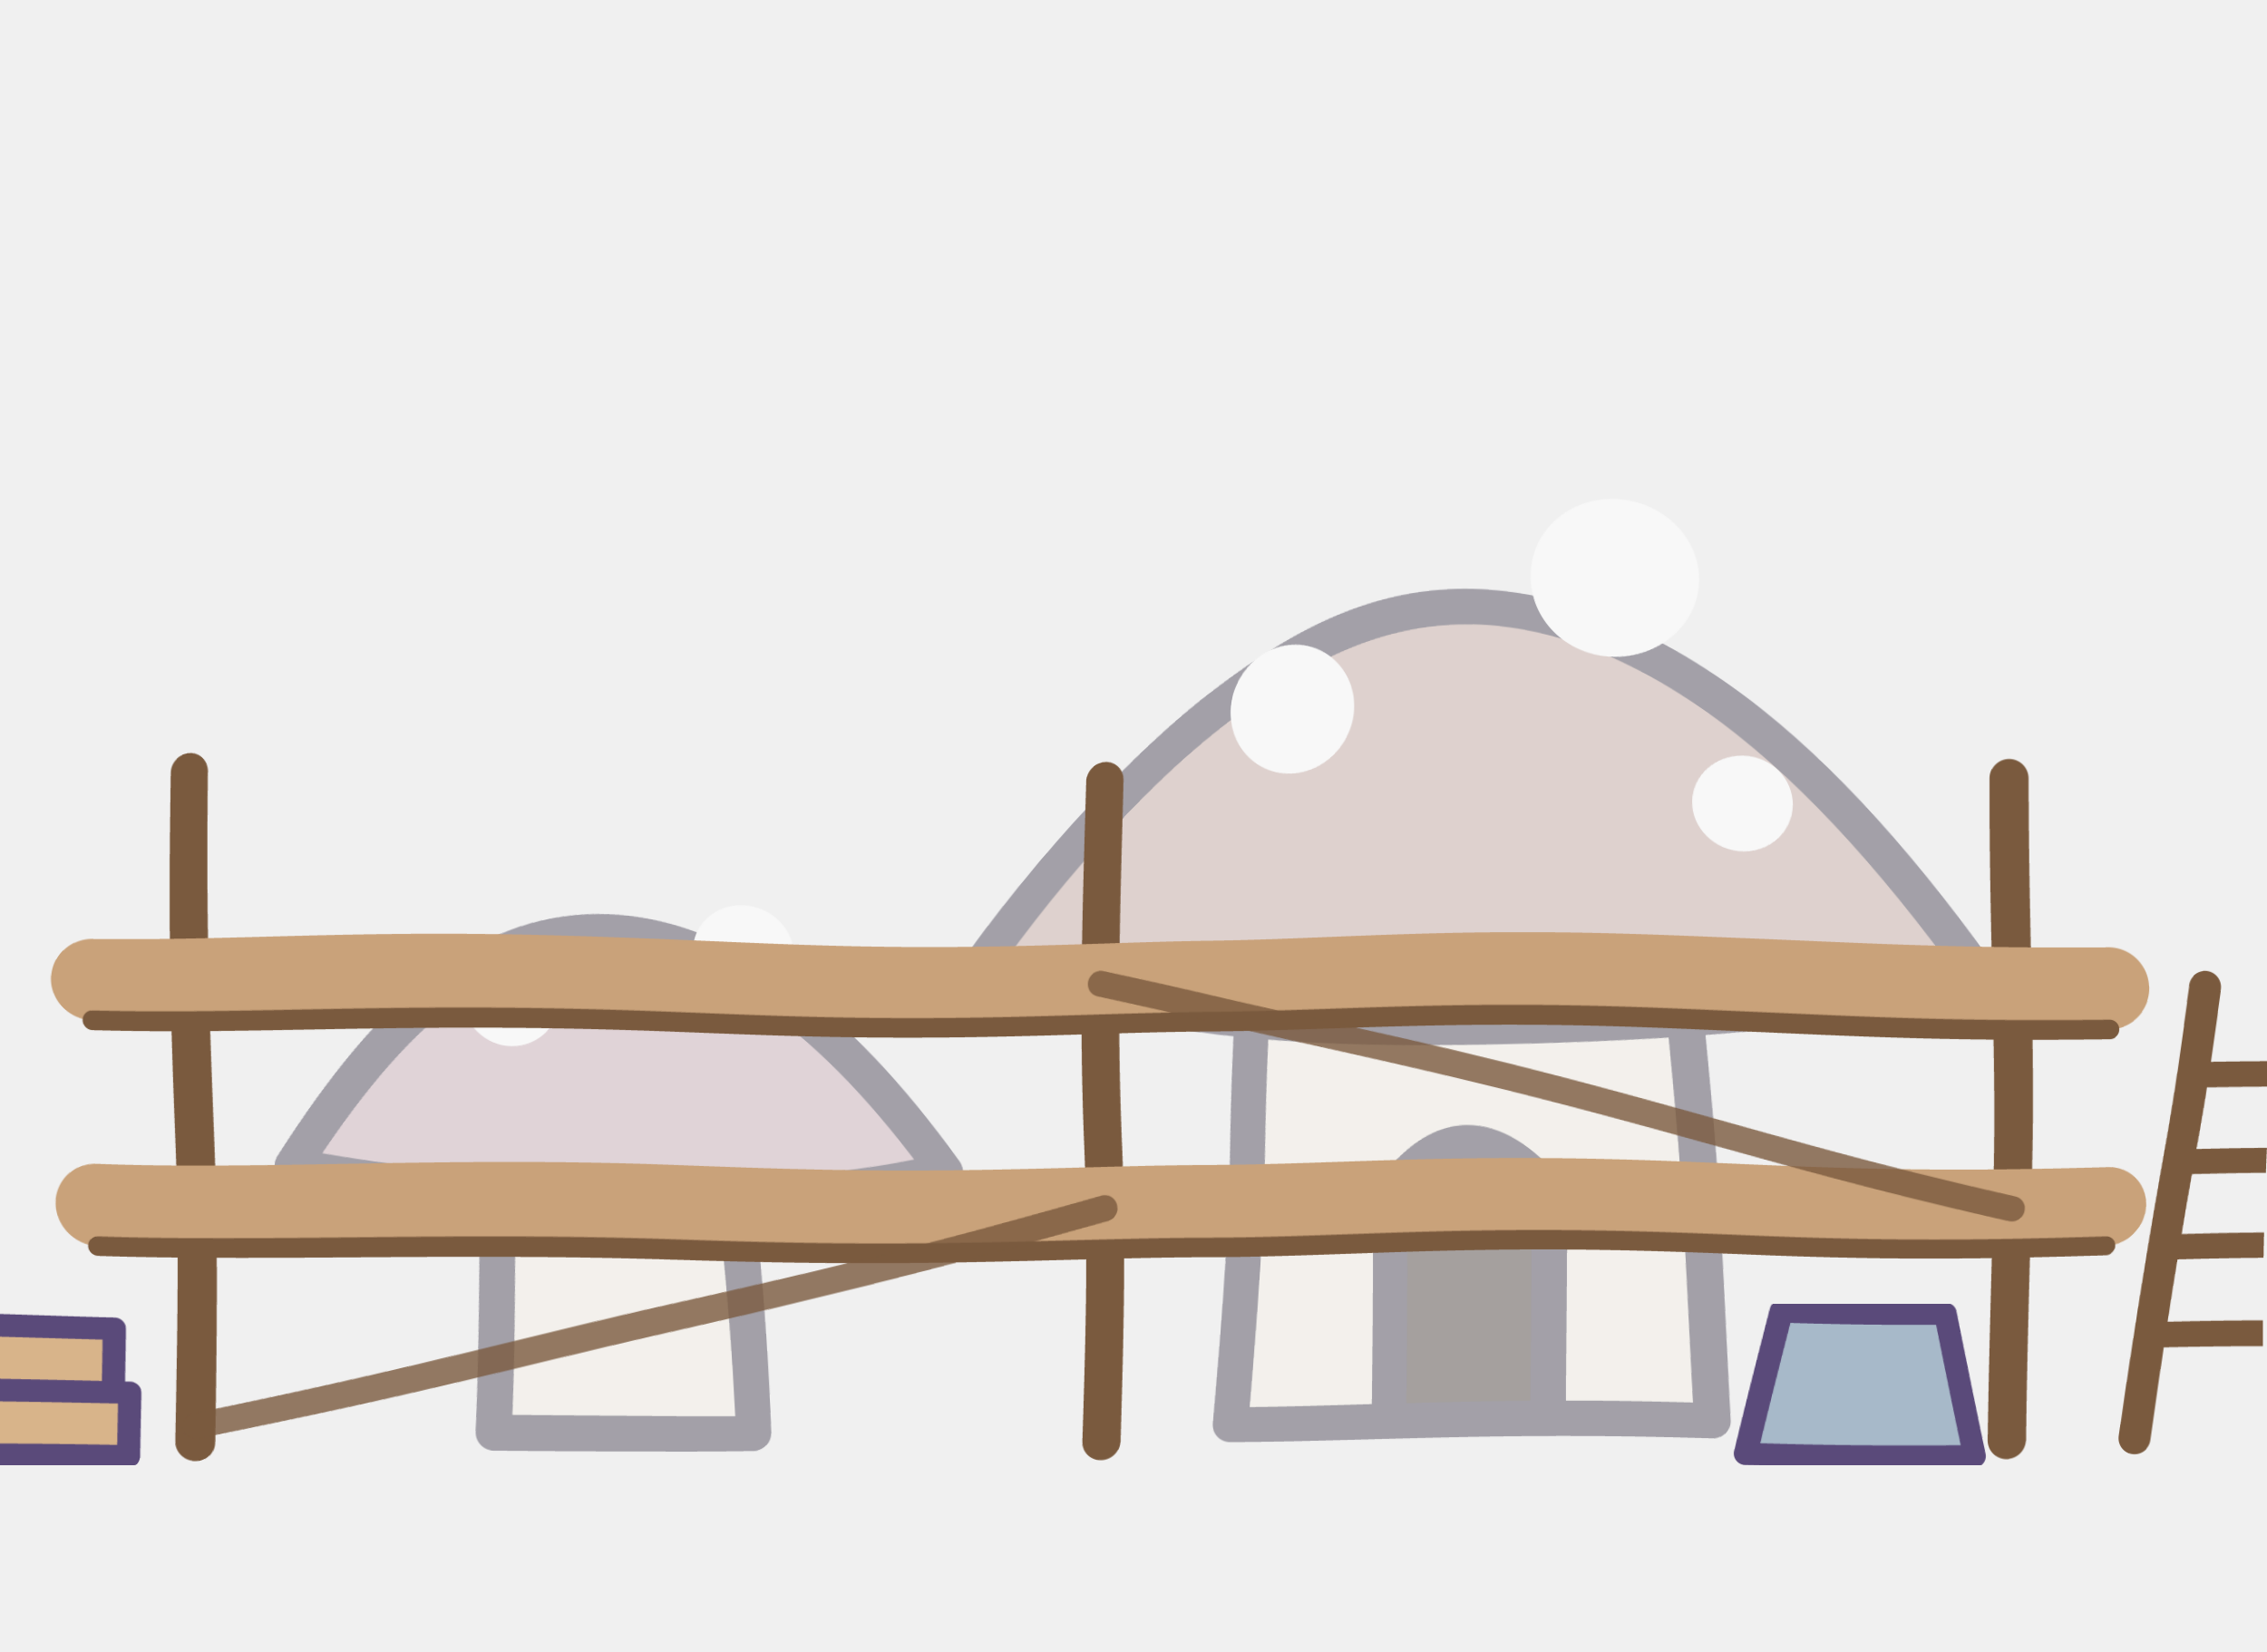
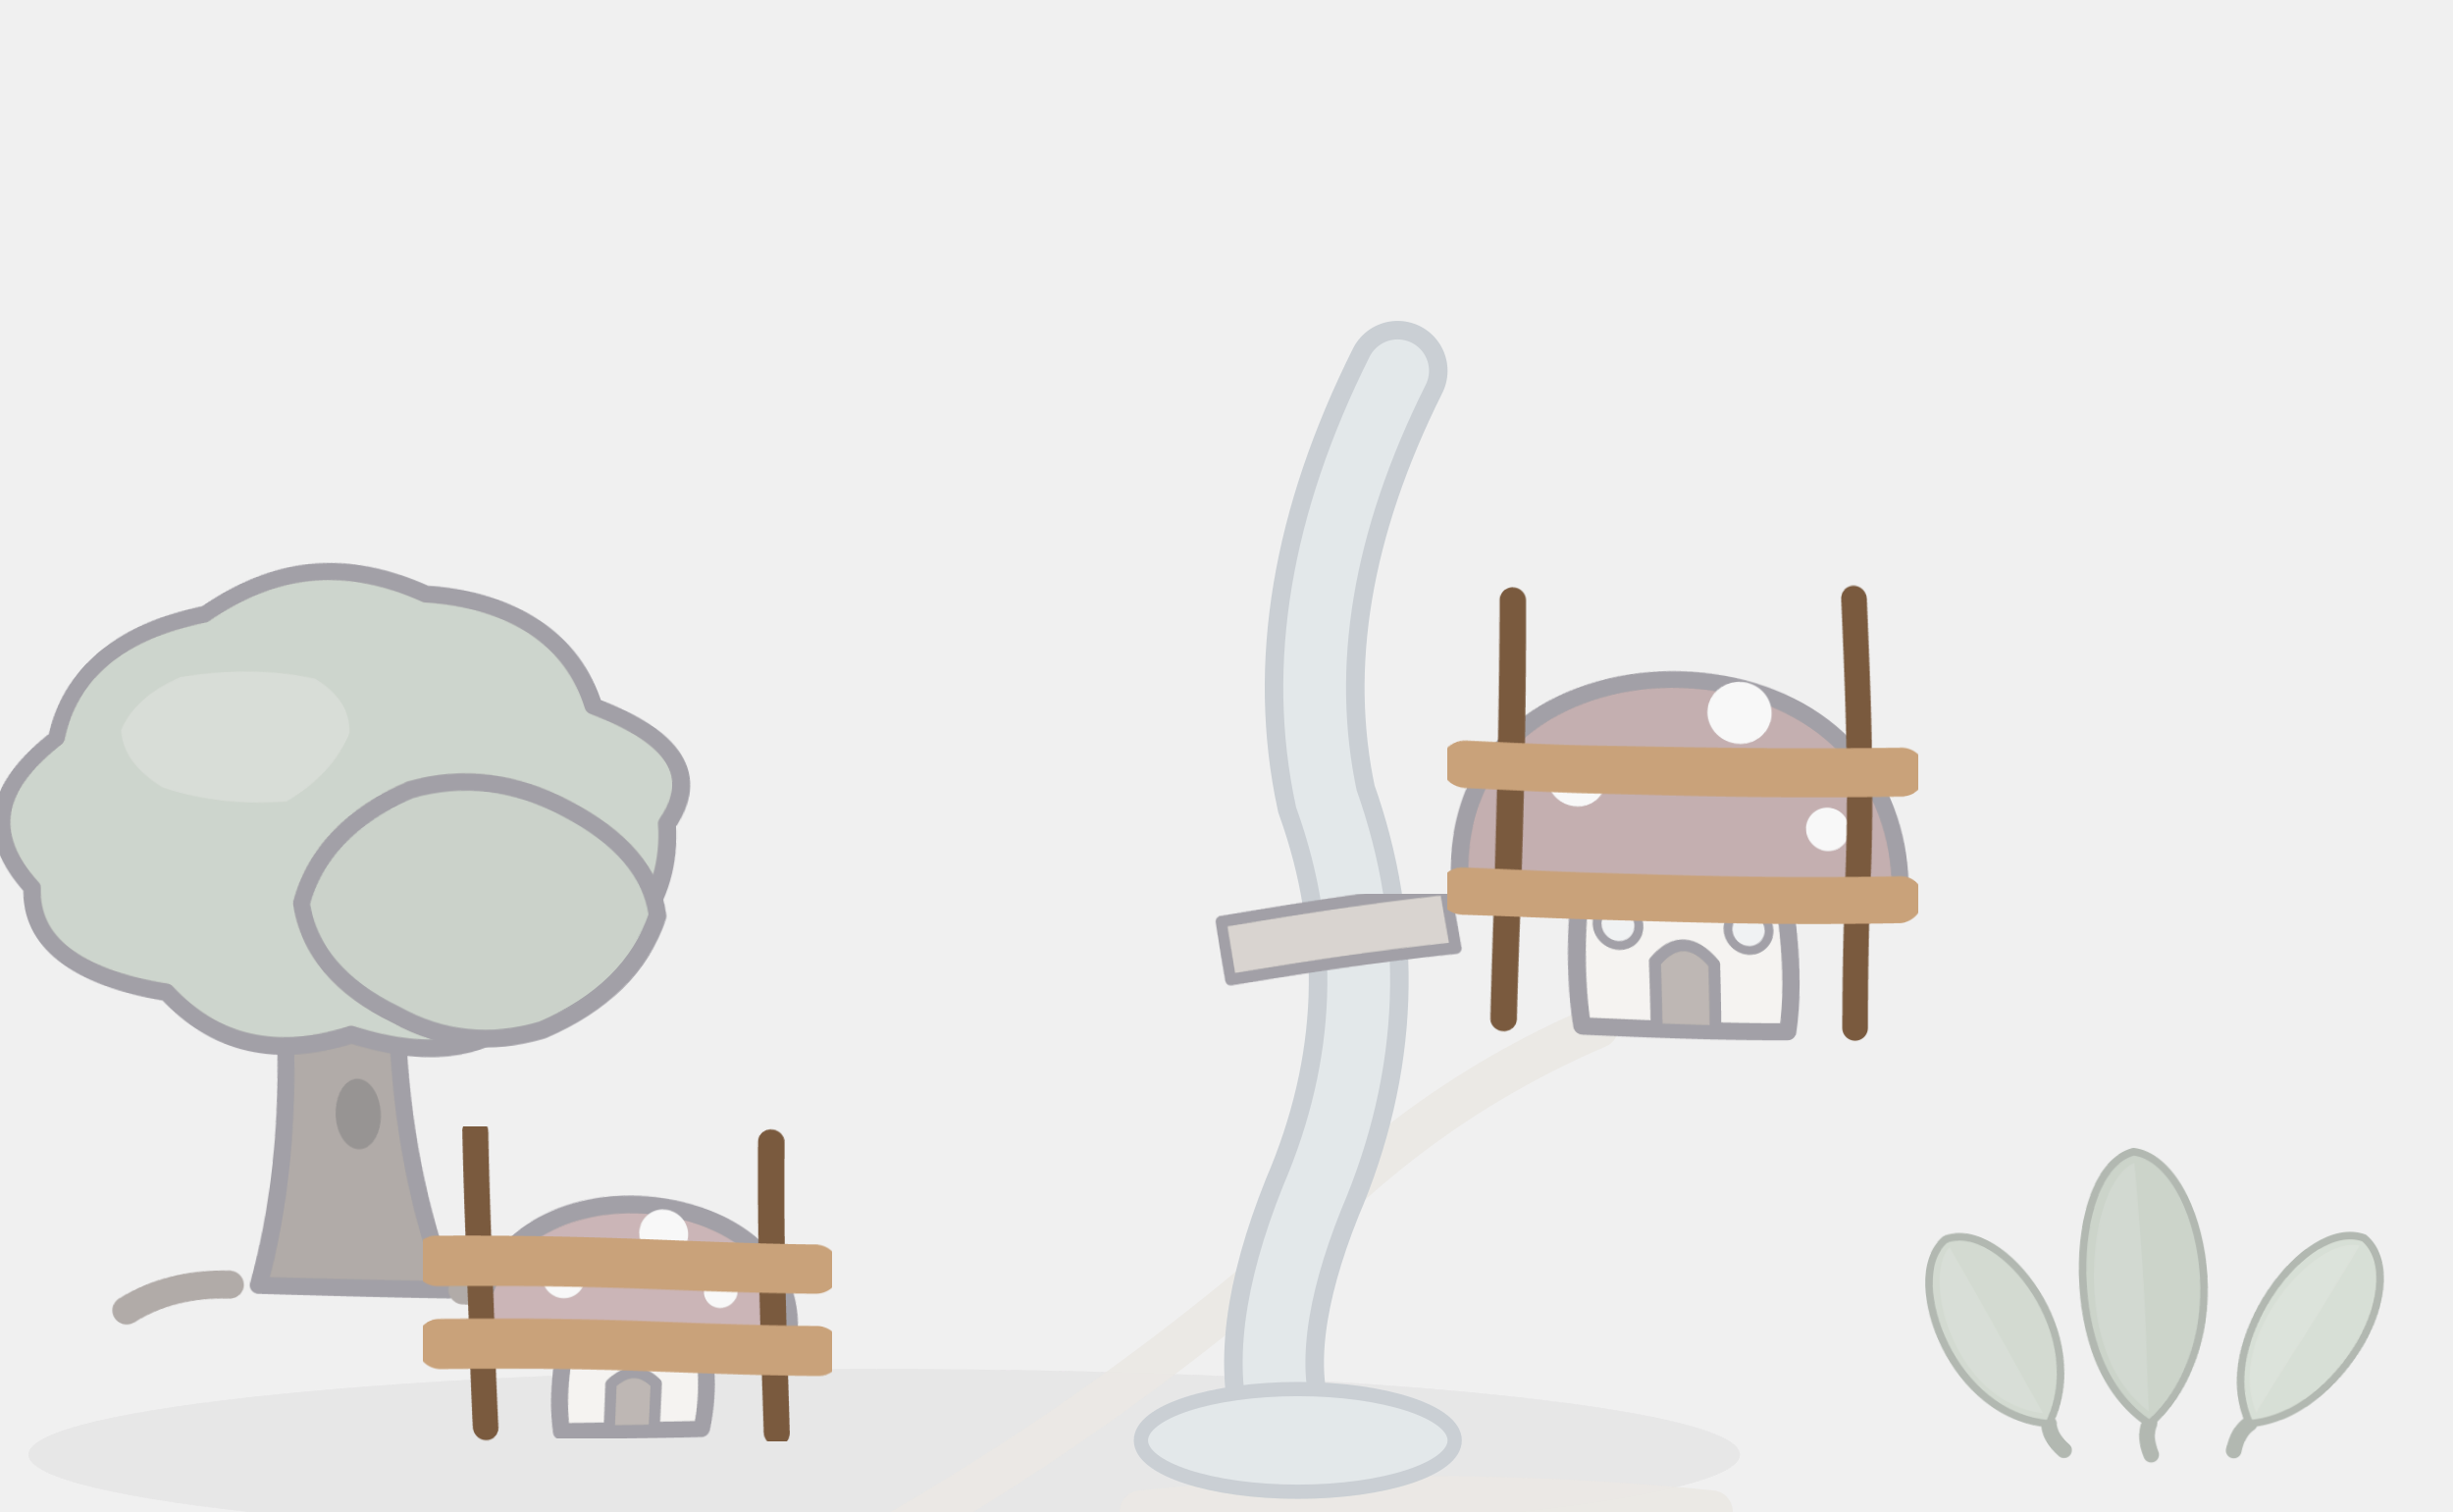
- <svg xmlns="http://www.w3.org/2000/svg" viewBox="92 596 140 102" width="140" height="102">
+ <svg xmlns="http://www.w3.org/2000/svg" viewBox="88 572 172 106" width="172" height="106">
  <defs>
    <filter id="firka" x="-5%" y="-5%" width="110%" height="110%">
      <feTurbulence type="fractalNoise" baseFrequency="0.03" numOctaves="1" seed="4" />
      <feDisplacementMap in="SourceGraphic" scale="3" />
    </filter>
    <filter id="szurke">
-       <feColorMatrix type="saturate" values=".3" />
+       <feColorMatrix type="saturate" values=".25" />
    </filter>
  </defs>
  <g opacity=".5" filter="url(#szurke)">
-     <g filter="url(#firka)" stroke="#5a4a7a" stroke-width="2.2" stroke-linejoin="round" stroke-linecap="round">
-       <g id="h-erdoszel">
-         <path d="M168,684 L170,652 L196,652 L198,684 Z" fill="#fdf0d0" />
-         <path d="M152,656 Q183,612 214,656 Q183,664 152,656 Z" fill="#f4a38c" />
-         <circle cx="172" cy="640" r="4" fill="#fff" stroke="none" />
-         <circle cx="192" cy="632" r="5" fill="#fff" stroke="none" />
-         <circle cx="200" cy="646" r="3" fill="#fff" stroke="none" />
-         <path d="M178,684 L178,670 Q183,664 188,670 L188,684 Z" fill="#6b4a3a" />
-         <path d="M122,684 L123,666 L137,666 L138,684 Z" fill="#fdf0d0" />
-         <path d="M110,668 Q130,640 150,668 Q130,672 110,668 Z" fill="#f6a5c0" />
-         <circle cx="124" cy="658" r="3" fill="#fff" stroke="none" />
-         <circle cx="138" cy="655" r="3" fill="#fff" stroke="none" />
+     <g transform="translate(0 -22)">
+       <ellipse cx="150" cy="696" rx="60" ry="6" fill="#3c2a50" opacity="0.1" stroke="none" />
+       <path d="M150,702 Q164,694 176,684 Q186,672 200,666 M168,700 Q188,698 208,700" stroke="#efdfba" stroke-width="3" fill="none" stroke-linecap="round" opacity=".9" />
+       <path d="M186,620 Q178,636 181,650 Q186,664 180,678 Q176,688 178,694" stroke="#7fb3d6" stroke-width="7" fill="none" stroke-linecap="round" />
+       <path d="M186,620 Q178,636 181,650 Q186,664 180,678 Q176,688 178,694" stroke="#bfe3f3" stroke-width="4.4" fill="none" stroke-linecap="round" />
+       <ellipse cx="179" cy="695" rx="11" ry="3.6" fill="#bfe3f3" stroke="#7fb3d6" stroke-width="1" />
+       <g filter="url(#firka)" stroke="#5a4a7a" stroke-width="1.2" stroke-linejoin="round" stroke-linecap="round">
+         <path d="M174,659 L190,657 L190.6,661 L174.6,663 Z" fill="#d6b48a" stroke="#5a4a7a" stroke-width=".8" />
+       </g>
+       <g filter="url(#firka)" stroke="#5a4a7a" stroke-width="1.2" stroke-linejoin="round" stroke-linecap="round">
+         <g transform="translate(112 684)">
+           <path d="M-6,0 Q-4,-8 -4,-18 L4,-18 Q4,-8 7,0 Z" fill="#8a5e40" />
+           <path d="M-8,0 q-4,0 -7,2 M8,0 q4,0 7,2" stroke="#8a5e40" stroke-width="2" />
+           <path d="M23,-32 Q23.5,-24 13.8,-19.5 Q9.3,-14.6 0.7,-17.4 Q-7.4,-15.1 -12.2,-20.3 Q-21.4,-21.5 -21.3,-27.3 Q-26.4,-32.9 -20,-38.2 Q-18.9,-45.4 -9.5,-46.8 Q-1.9,-51.4 6.6,-47.6 Q15.8,-47.1 18,-40.1 Q26.3,-37.2 23,-32 Z" fill="#86c47c" />
+           <path d="M22.3,-25.6 Q20.5,-20.3 14.2,-17.6 Q8.8,-16 3.9,-18.7 Q-1.9,-21.5 -2.5,-26.3 Q-0.9,-31.3 5.5,-33.9 Q11.1,-35.4 16.2,-32.8 Q21.8,-30 22.3,-25.6 Z" fill="#7fbf7a" />
+           <path d="M1.2,-37.9 Q0,-35.1 -3.4,-33.3 Q-8.1,-33.1 -12.3,-34.5 Q-15.2,-36.3 -15.4,-38.7 Q-14.5,-41.1 -11.2,-42.4 Q-6.1,-43 -1.3,-41.8 Q1.3,-40.2 1.2,-37.9 Z" fill="#fff" opacity=".25" stroke="none" />
+           <ellipse cx="1" cy="-12" rx="1.6" ry="2.4" fill="#4a3428" stroke="none" />
+         </g>
+       </g>
+       <g filter="url(#firka)" stroke="#5a4a7a" stroke-width="1.2" stroke-linejoin="round" stroke-linecap="round">
+         <g transform="translate(206 666)">
+           <path d="M-7,0 C-7.6,-4 -7,-10 -6.2,-12 H6.2 C7,-10 7.6,-4 7,0 Z" fill="#fff6e0" />
+           <path d="M-15,-10 C-15,-29 15,-29 15,-10 Q0,-7 -15,-10 Z" fill="#d8434e" />
+           <circle cx="-7" cy="-17" r="2" fill="#fff" stroke="none" />
+           <circle cx="4" cy="-22" r="2.2" fill="#fff" stroke="none" />
+           <circle cx="10" cy="-14" r="1.5" fill="#fff" stroke="none" />
+           <path d="M-2,0 V-4.6 Q0,-7 2,-4.6 V0 Z" fill="#a8764f" stroke-width=".8" />
+           <circle cx="-4.4" cy="-7" r="1.4" fill="#e9f4fb" stroke-width=".6" />
+           <circle cx="4.4" cy="-7" r="1.4" fill="#e9f4fb" stroke-width=".6" />
+         </g>
+       </g>
+       <g filter="url(#firka)" stroke="#5a4a7a" stroke-width="1.2" stroke-linejoin="round" stroke-linecap="round">
+         <g transform="translate(132 694)">
+           <path d="M-5,0 C-5.5,-3 -5,-6 -4.4,-8 H4.4 C5,-6 5.5,-3 5,0 Z" fill="#fff6e0" />
+           <path d="M-11,-7 C-11,-19 11,-19 11,-7 Q0,-5 -11,-7 Z" fill="#e8505b" />
+           <circle cx="-5" cy="-11" r="1.5" fill="#fff" stroke="none" />
+           <circle cx="2" cy="-14" r="1.7" fill="#fff" stroke="none" />
+           <circle cx="6" cy="-10" r="1.2" fill="#fff" stroke="none" />
+           <path d="M-1.6,0 V-3.4 Q0,-5 1.6,-3.4 V0 Z" fill="#a8764f" stroke-width=".8" />
+         </g>
+       </g>
+     </g>
+     <g filter="url(#firka)" stroke="#5a4a7a" stroke-width="1.2" stroke-linejoin="round" stroke-linecap="round">
+       <g transform="translate(238 672)">
+         <g transform="scale(.22)">
+           <g transform="translate(-28 0) rotate(-30)">
+             <path d="M0,10 Q-2,4 0,0" stroke="#4f8a42" stroke-width="5" fill="none" stroke-linecap="round" />
+             <path d="M0,0 C-25.2,-17.5 -19.6,-66.5 0,-70 C19.6,-66.5 25.2,-17.5 0,0 Z" fill="#8fd07a" stroke="#4f8a42" stroke-width="2.4" stroke-linejoin="round" />
+             <path d="M0,-4 C-22.4,-21 -14,-63 0,-67.2 Z" fill="#fff" opacity=".16" stroke="none" />
+           </g>
+           <g transform="translate(4 0) rotate(-4)">
+             <path d="M0,10 Q-2,4 0,0" stroke="#4f8a42" stroke-width="5" fill="none" stroke-linecap="round" />
+             <path d="M0,0 C-28.8,-22 -22.4,-83.6 0,-88 C22.4,-83.6 28.8,-22 0,0 Z" fill="#7cc46a" stroke="#4f8a42" stroke-width="2.4" stroke-linejoin="round" />
+             <path d="M0,-4 C-25.6,-26.4 -16,-79.2 0,-84.5 Z" fill="#fff" opacity=".16" stroke="none" />
+           </g>
+           <g transform="translate(36 0) rotate(30)">
+             <path d="M0,10 Q-2,4 0,0" stroke="#4f8a42" stroke-width="5" fill="none" stroke-linecap="round" />
+             <path d="M0,0 C-25.2,-17.5 -19.6,-66.5 0,-70 C19.6,-66.5 25.2,-17.5 0,0 Z" fill="#9ad986" stroke="#4f8a42" stroke-width="2.4" stroke-linejoin="round" />
+             <path d="M0,-4 C-22.4,-21 -14,-63 0,-67.2 Z" fill="#fff" opacity=".16" stroke="none" />
+           </g>
+         </g>
      </g>
    </g>
  </g>
-   <g filter="url(#firka)" stroke="#7a5a3e" stroke-width="2.4" stroke-linecap="round" fill="none">
-     <path d="M104.0,685.0 L104.0,644.0" />
-     <path d="M216.0,685.0 L216.0,644.0" />
-     <path d="M160.0,685.0 L160.0,644.0" />
-     <path d="M98.0,670.4 L222.0,670.4" stroke="#c9a27a" stroke-width="5" />
-     <path d="M98.0,672.9 L222.0,672.9" stroke-width="1.2" />
-     <path d="M98.0,656.8 L222.0,656.8" stroke="#c9a27a" stroke-width="5" />
-     <path d="M98.0,659.3 L222.0,659.3" stroke-width="1.2" />
-     <path d="M104.0,684.0 L160.0,670.4 M216.0,670.4 L160.0,656.8" stroke-width="1.6" opacity=".8" />
-     <path d="M224.0,685.0 L228.0,656.8 M233.0,685.0 L237.0,656.8" stroke-width="2" />
-     <path d="M224.8,678.6 L233.8,678.6" stroke-width="1.6" />
-     <path d="M225.6,673.1 L234.6,673.1" stroke-width="1.6" />
-     <path d="M226.4,667.7 L235.4,667.7" stroke-width="1.6" />
-     <path d="M227.2,662.2 L236.2,662.2" stroke-width="1.6" />
+   <g filter="url(#firka)" stroke="#7a5a3e" stroke-width="1.8" stroke-linecap="round" fill="none">
+     <path d="M194,644 V614 M218,644 V614" />
+     <path d="M191,634.9 H221 M191,625.8 H221" stroke="#c9a27a" stroke-width="3.4" />
  </g>
-   <g filter="url(#firka)" stroke="#5a4a7a" stroke-width="1.4" stroke-linejoin="round">
-     <path d="M74.0,686.0 l26,0 l0,-4 l-26,0 Z M77.0,682.0 l22,0 l0,-4 l-22,0 Z" fill="#d8b48a" />
-     <path d="M200.0,686.0 l2,-9 l10,0 l2,9 Z" fill="#a7b9c9" />
+   <g filter="url(#firka)" stroke="#7a5a3e" stroke-width="1.8" stroke-linecap="round" fill="none">
+     <path d="M122,672 V652 M142,672 V652" />
+     <path d="M119,666.4 H145 M119,660.8 H145" stroke="#c9a27a" stroke-width="3.4" />
  </g>
</svg>
